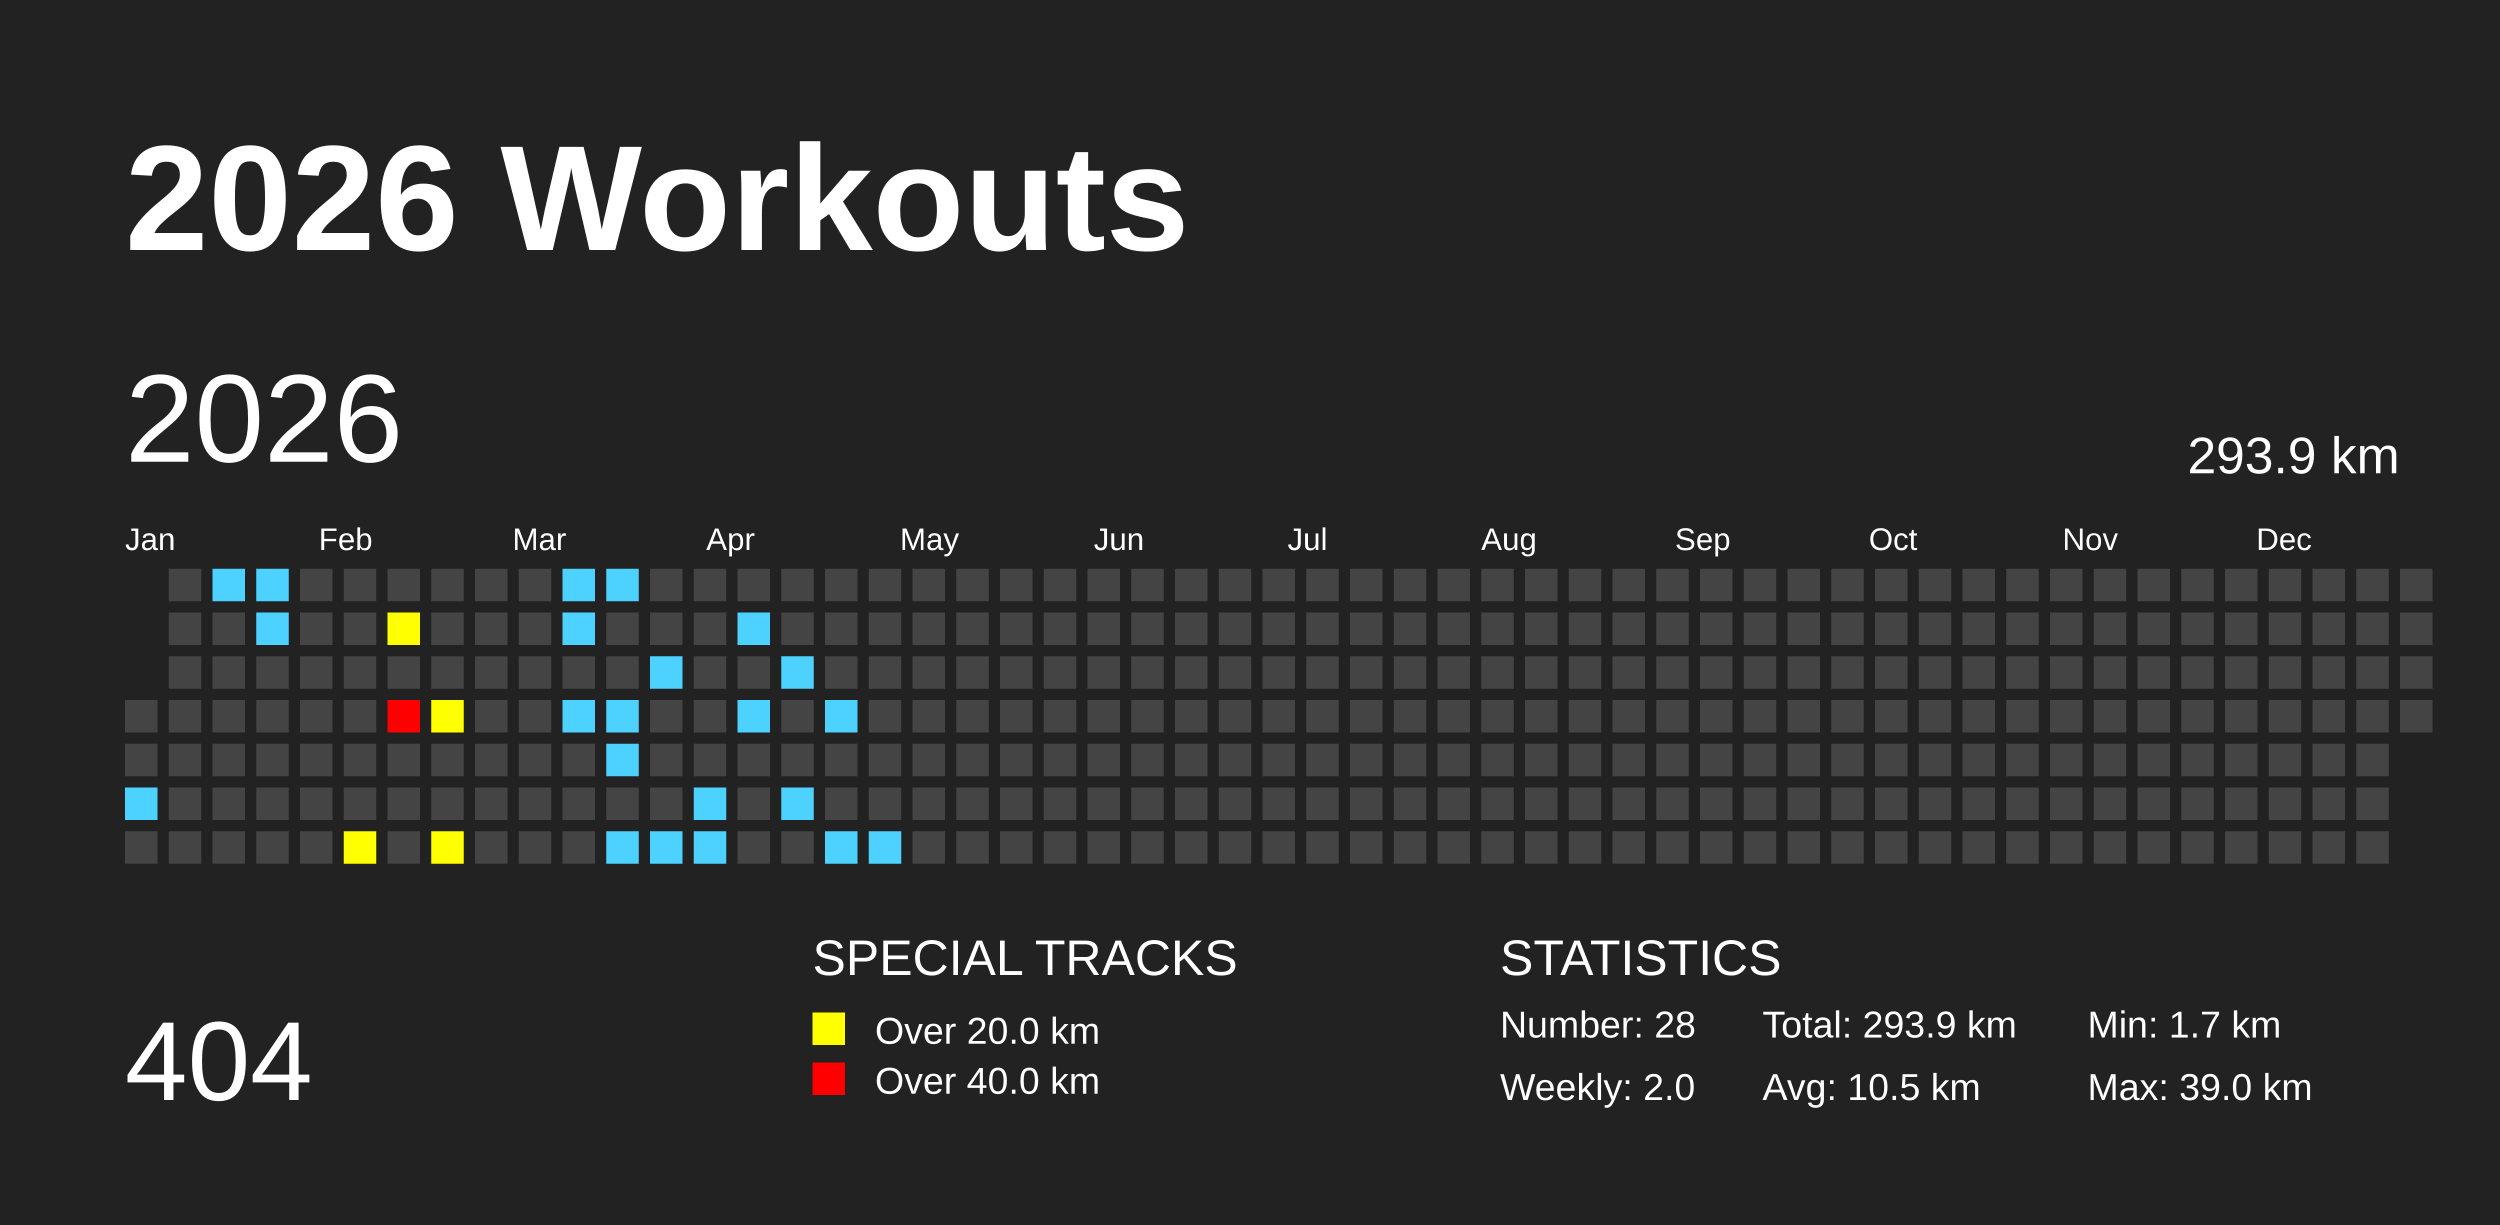
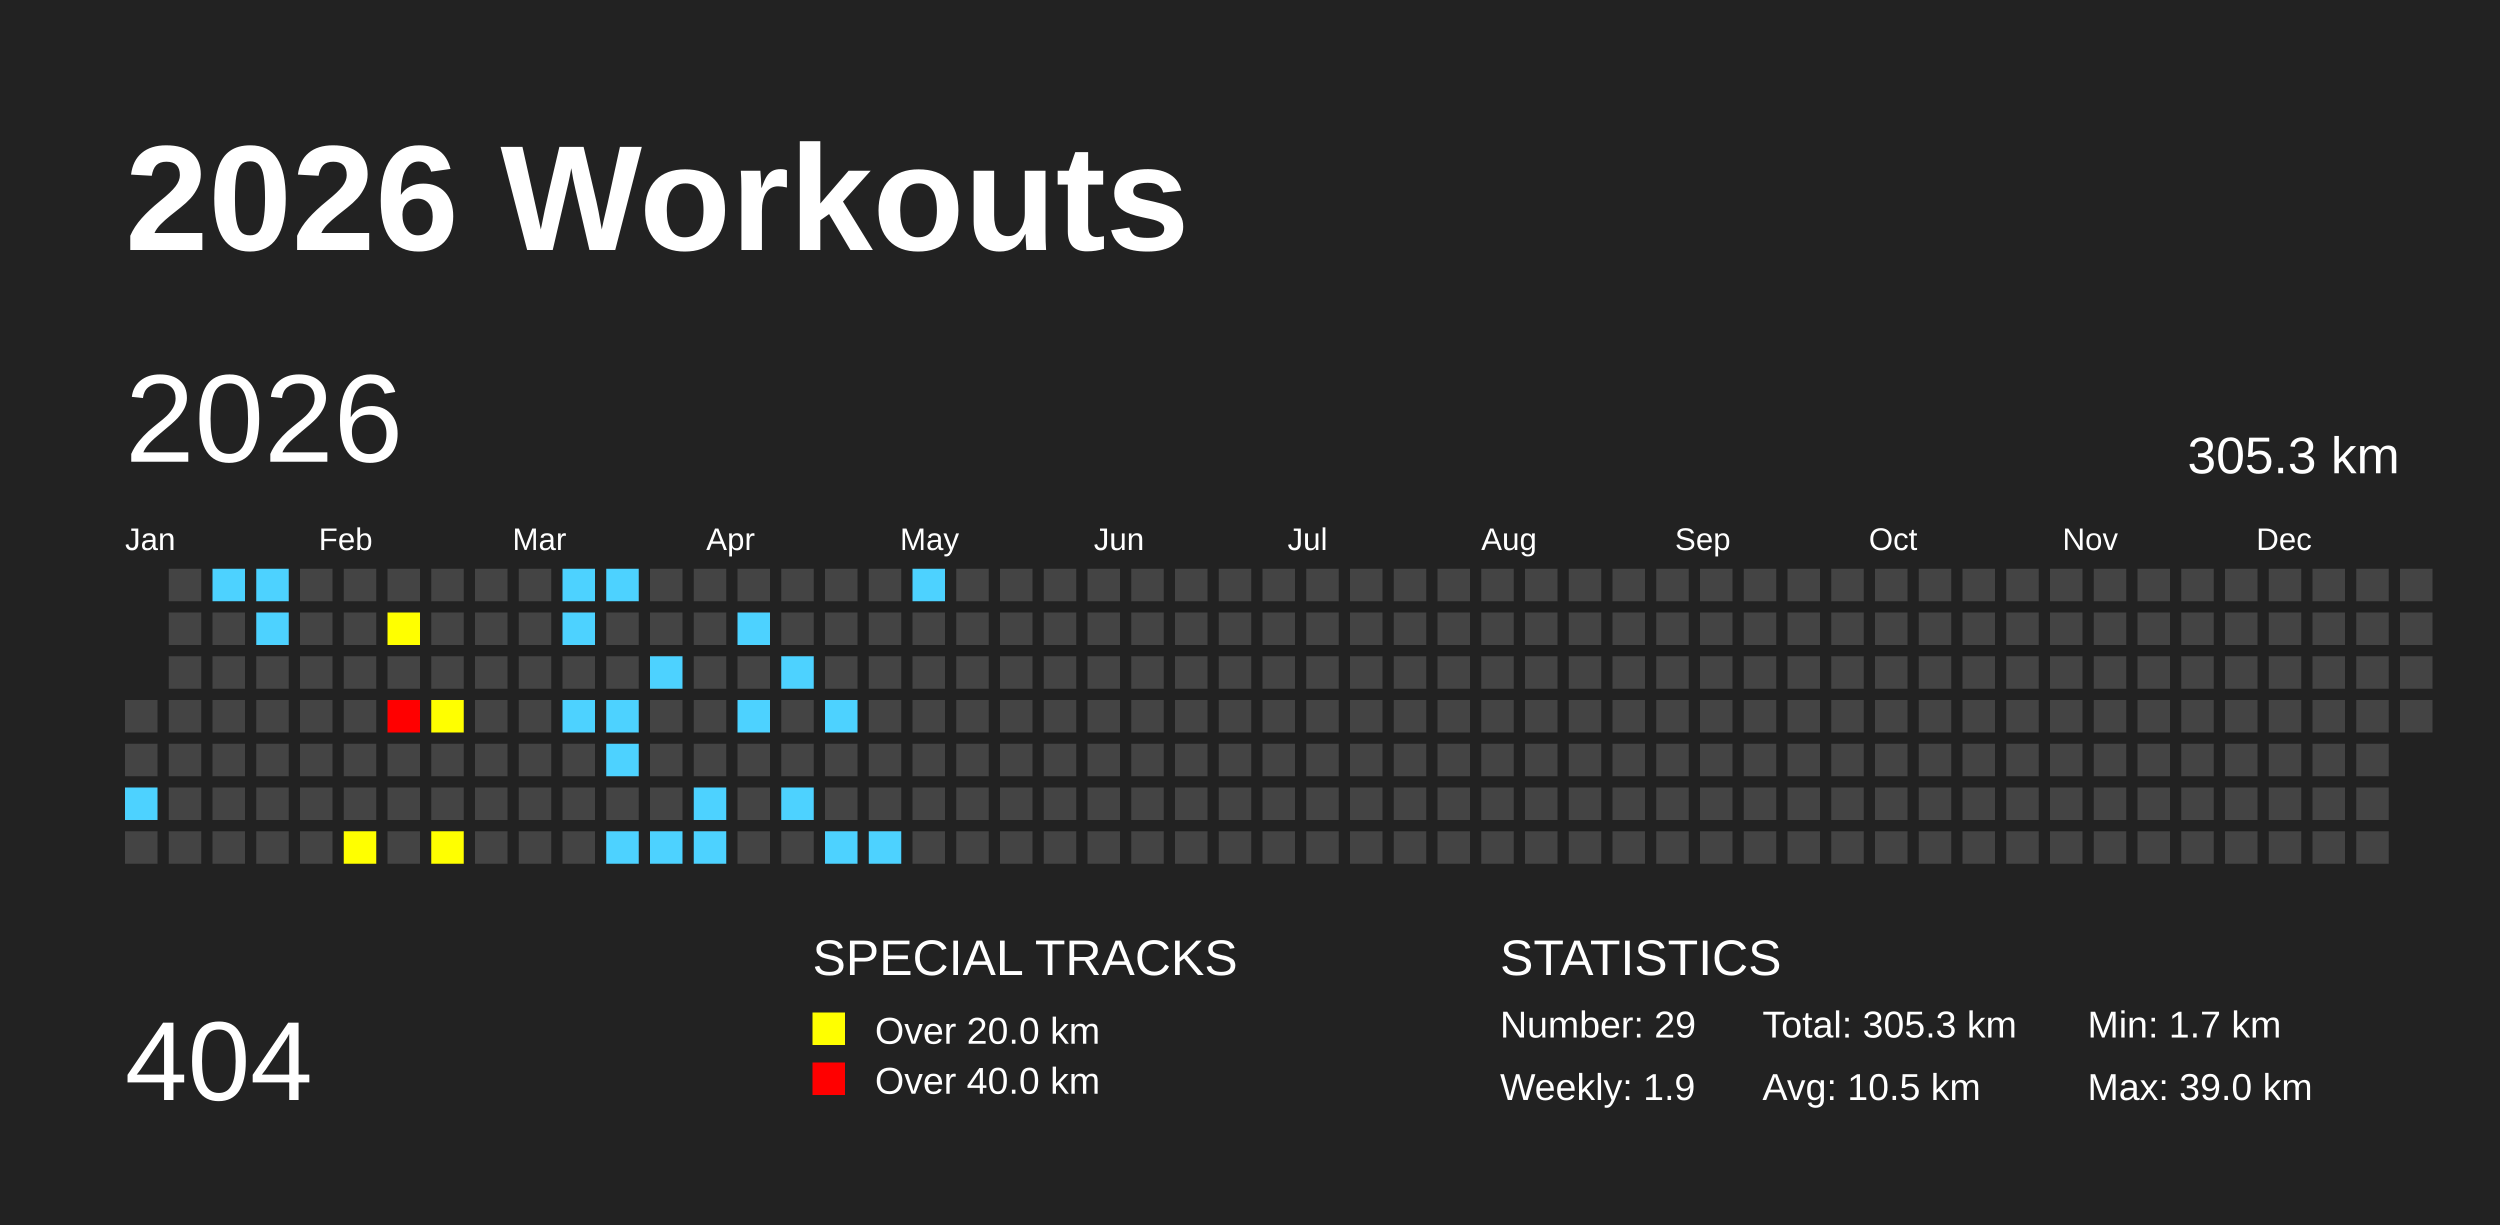
<svg xmlns="http://www.w3.org/2000/svg" baseProfile="full" height="98mm" version="1.1" viewBox="0,0,200,98" width="200mm">
  <defs />
  <rect fill="#222222" height="98" width="200" x="0" y="0" />
  <text fill="#FFFFFF" style="font-size:12px; font-family:Arial; font-weight:bold;" x="10" y="20">2026 Workouts</text>
  <text fill="#FFFFFF" style="font-size:9px; font-family:Arial" x="10" y="88">404</text>
  <text fill="#FFFFFF" style="font-size:4px; font-family:Arial" x="65" y="78">SPECIAL TRACKS</text>
  <rect fill="yellow" height="2.6" width="2.6" x="65" y="81" />
  <text fill="#FFFFFF" style="font-size:3px; font-family:Arial" x="70" y="83.5">Over 20.0 km</text>
  <rect fill="red" height="2.6" width="2.6" x="65" y="85" />
  <text fill="#FFFFFF" style="font-size:3px; font-family:Arial" x="70" y="87.5">Over 40.0 km</text>
  <text fill="#FFFFFF" style="font-size:4px; font-family:Arial" x="120" y="78">STATISTICS</text>
-   <text fill="#FFFFFF" style="font-size:3px; font-family:Arial" x="120" y="83">Number: 28</text>
-   <text fill="#FFFFFF" style="font-size:3px; font-family:Arial" x="120" y="88">Weekly: 2.0</text>
-   <text fill="#FFFFFF" style="font-size:3px; font-family:Arial" x="141" y="83">Total: 293.9 km</text>
+   <text fill="#FFFFFF" style="font-size:3px; font-family:Arial" x="120" y="83">Number: 29</text>
+   <text fill="#FFFFFF" style="font-size:3px; font-family:Arial" x="120" y="88">Weekly: 1.9</text>
+   <text fill="#FFFFFF" style="font-size:3px; font-family:Arial" x="141" y="83">Total: 305.3 km</text>
  <text fill="#FFFFFF" style="font-size:3px; font-family:Arial" x="141" y="88">Avg: 10.5 km</text>
  <text fill="#FFFFFF" style="font-size:3px; font-family:Arial" x="167" y="83">Min: 1.7 km</text>
  <text fill="#FFFFFF" style="font-size:3px; font-family:Arial" x="167" y="88">Max: 39.0 km</text>
  <text dominant-baseline="hanging" fill="#FFFFFF" style="font-size:10.0px; font-family:Arial;" x="10" y="30">2026</text>
-   <text dominant-baseline="hanging" fill="#FFFFFF" style="font-size:4.125px; font-family:Arial;" x="175" y="35">293.9 km</text>
+   <text dominant-baseline="hanging" fill="#FFFFFF" style="font-size:4.125px; font-family:Arial;" x="175" y="35">305.3 km</text>
  <text fill="#FFFFFF" style="font-size:2.5px; font-family:Arial" x="10.0" y="44">Jan</text>
  <text fill="#FFFFFF" style="font-size:2.5px; font-family:Arial" x="25.5" y="44">Feb</text>
  <text fill="#FFFFFF" style="font-size:2.5px; font-family:Arial" x="41.0" y="44">Mar</text>
  <text fill="#FFFFFF" style="font-size:2.5px; font-family:Arial" x="56.5" y="44">Apr</text>
  <text fill="#FFFFFF" style="font-size:2.5px; font-family:Arial" x="72.0" y="44">May</text>
  <text fill="#FFFFFF" style="font-size:2.5px; font-family:Arial" x="87.5" y="44">Jun</text>
  <text fill="#FFFFFF" style="font-size:2.5px; font-family:Arial" x="103.0" y="44">Jul</text>
  <text fill="#FFFFFF" style="font-size:2.5px; font-family:Arial" x="118.5" y="44">Aug</text>
  <text fill="#FFFFFF" style="font-size:2.5px; font-family:Arial" x="134.0" y="44">Sep</text>
  <text fill="#FFFFFF" style="font-size:2.5px; font-family:Arial" x="149.5" y="44">Oct</text>
  <text fill="#FFFFFF" style="font-size:2.5px; font-family:Arial" x="165.0" y="44">Nov</text>
  <text fill="#FFFFFF" style="font-size:2.5px; font-family:Arial" x="180.5" y="44">Dec</text>
  <rect fill="#444444" height="2.6" width="2.6" x="10.0" y="56.0" />
  <rect fill="#444444" height="2.6" width="2.6" x="10.0" y="59.5" />
  <rect fill="#4DD2FF" height="2.6" width="2.6" x="10.0" y="63.0" />
  <rect fill="#444444" height="2.6" width="2.6" x="10.0" y="66.5" />
  <rect fill="#444444" height="2.6" width="2.6" x="13.5" y="45.5" />
  <rect fill="#444444" height="2.6" width="2.6" x="13.5" y="49.0" />
  <rect fill="#444444" height="2.6" width="2.6" x="13.5" y="52.5" />
  <rect fill="#444444" height="2.6" width="2.6" x="13.5" y="56.0" />
  <rect fill="#444444" height="2.6" width="2.6" x="13.5" y="59.5" />
  <rect fill="#444444" height="2.6" width="2.6" x="13.5" y="63.0" />
  <rect fill="#444444" height="2.6" width="2.6" x="13.5" y="66.5" />
  <rect fill="#4DD2FF" height="2.6" width="2.6" x="17.0" y="45.5" />
  <rect fill="#444444" height="2.6" width="2.6" x="17.0" y="49.0" />
  <rect fill="#444444" height="2.6" width="2.6" x="17.0" y="52.5" />
  <rect fill="#444444" height="2.6" width="2.6" x="17.0" y="56.0" />
  <rect fill="#444444" height="2.6" width="2.6" x="17.0" y="59.5" />
  <rect fill="#444444" height="2.6" width="2.6" x="17.0" y="63.0" />
  <rect fill="#444444" height="2.6" width="2.6" x="17.0" y="66.5" />
  <rect fill="#4DD2FF" height="2.6" width="2.6" x="20.5" y="45.5" />
  <rect fill="#4DD2FF" height="2.6" width="2.6" x="20.5" y="49.0" />
  <rect fill="#444444" height="2.6" width="2.6" x="20.5" y="52.5" />
  <rect fill="#444444" height="2.6" width="2.6" x="20.5" y="56.0" />
  <rect fill="#444444" height="2.6" width="2.6" x="20.5" y="59.5" />
  <rect fill="#444444" height="2.6" width="2.6" x="20.5" y="63.0" />
  <rect fill="#444444" height="2.6" width="2.6" x="20.5" y="66.5" />
  <rect fill="#444444" height="2.6" width="2.6" x="24.0" y="45.5" />
  <rect fill="#444444" height="2.6" width="2.6" x="24.0" y="49.0" />
  <rect fill="#444444" height="2.6" width="2.6" x="24.0" y="52.5" />
  <rect fill="#444444" height="2.6" width="2.6" x="24.0" y="56.0" />
  <rect fill="#444444" height="2.6" width="2.6" x="24.0" y="59.5" />
  <rect fill="#444444" height="2.6" width="2.6" x="24.0" y="63.0" />
  <rect fill="#444444" height="2.6" width="2.6" x="24.0" y="66.5" />
  <rect fill="#444444" height="2.6" width="2.6" x="27.5" y="45.5" />
  <rect fill="#444444" height="2.6" width="2.6" x="27.5" y="49.0" />
  <rect fill="#444444" height="2.6" width="2.6" x="27.5" y="52.5" />
  <rect fill="#444444" height="2.6" width="2.6" x="27.5" y="56.0" />
  <rect fill="#444444" height="2.6" width="2.6" x="27.5" y="59.5" />
  <rect fill="#444444" height="2.6" width="2.6" x="27.5" y="63.0" />
  <rect fill="yellow" height="2.6" width="2.6" x="27.5" y="66.5" />
  <rect fill="#444444" height="2.6" width="2.6" x="31.0" y="45.5" />
  <rect fill="yellow" height="2.6" width="2.6" x="31.0" y="49.0" />
  <rect fill="#444444" height="2.6" width="2.6" x="31.0" y="52.5" />
  <rect fill="red" height="2.6" width="2.6" x="31.0" y="56.0" />
  <rect fill="#444444" height="2.6" width="2.6" x="31.0" y="59.5" />
  <rect fill="#444444" height="2.6" width="2.6" x="31.0" y="63.0" />
  <rect fill="#444444" height="2.6" width="2.6" x="31.0" y="66.5" />
  <rect fill="#444444" height="2.6" width="2.6" x="34.5" y="45.5" />
  <rect fill="#444444" height="2.6" width="2.6" x="34.5" y="49.0" />
  <rect fill="#444444" height="2.6" width="2.6" x="34.5" y="52.5" />
  <rect fill="yellow" height="2.6" width="2.6" x="34.5" y="56.0" />
  <rect fill="#444444" height="2.6" width="2.6" x="34.5" y="59.5" />
  <rect fill="#444444" height="2.6" width="2.6" x="34.5" y="63.0" />
  <rect fill="yellow" height="2.6" width="2.6" x="34.5" y="66.5" />
  <rect fill="#444444" height="2.6" width="2.6" x="38.0" y="45.5" />
  <rect fill="#444444" height="2.6" width="2.6" x="38.0" y="49.0" />
  <rect fill="#444444" height="2.6" width="2.6" x="38.0" y="52.5" />
  <rect fill="#444444" height="2.6" width="2.6" x="38.0" y="56.0" />
  <rect fill="#444444" height="2.6" width="2.6" x="38.0" y="59.5" />
  <rect fill="#444444" height="2.6" width="2.6" x="38.0" y="63.0" />
  <rect fill="#444444" height="2.6" width="2.6" x="38.0" y="66.5" />
  <rect fill="#444444" height="2.6" width="2.6" x="41.5" y="45.5" />
  <rect fill="#444444" height="2.6" width="2.6" x="41.5" y="49.0" />
  <rect fill="#444444" height="2.6" width="2.6" x="41.5" y="52.5" />
  <rect fill="#444444" height="2.6" width="2.6" x="41.5" y="56.0" />
  <rect fill="#444444" height="2.6" width="2.6" x="41.5" y="59.5" />
  <rect fill="#444444" height="2.6" width="2.6" x="41.5" y="63.0" />
  <rect fill="#444444" height="2.6" width="2.6" x="41.5" y="66.5" />
  <rect fill="#4DD2FF" height="2.6" width="2.6" x="45.0" y="45.5" />
  <rect fill="#4DD2FF" height="2.6" width="2.6" x="45.0" y="49.0" />
  <rect fill="#444444" height="2.6" width="2.6" x="45.0" y="52.5" />
  <rect fill="#4DD2FF" height="2.6" width="2.6" x="45.0" y="56.0" />
  <rect fill="#444444" height="2.6" width="2.6" x="45.0" y="59.5" />
  <rect fill="#444444" height="2.6" width="2.6" x="45.0" y="63.0" />
  <rect fill="#444444" height="2.6" width="2.6" x="45.0" y="66.5" />
  <rect fill="#4DD2FF" height="2.6" width="2.6" x="48.5" y="45.5" />
  <rect fill="#444444" height="2.6" width="2.6" x="48.5" y="49.0" />
  <rect fill="#444444" height="2.6" width="2.6" x="48.5" y="52.5" />
  <rect fill="#4DD2FF" height="2.6" width="2.6" x="48.5" y="56.0" />
  <rect fill="#4DD2FF" height="2.6" width="2.6" x="48.5" y="59.5" />
  <rect fill="#444444" height="2.6" width="2.6" x="48.5" y="63.0" />
  <rect fill="#4DD2FF" height="2.6" width="2.6" x="48.5" y="66.5" />
  <rect fill="#444444" height="2.6" width="2.6" x="52.0" y="45.5" />
  <rect fill="#444444" height="2.6" width="2.6" x="52.0" y="49.0" />
  <rect fill="#4DD2FF" height="2.6" width="2.6" x="52.0" y="52.5" />
  <rect fill="#444444" height="2.6" width="2.6" x="52.0" y="56.0" />
  <rect fill="#444444" height="2.6" width="2.6" x="52.0" y="59.5" />
  <rect fill="#444444" height="2.6" width="2.6" x="52.0" y="63.0" />
  <rect fill="#4DD2FF" height="2.6" width="2.6" x="52.0" y="66.5" />
  <rect fill="#444444" height="2.6" width="2.6" x="55.5" y="45.5" />
  <rect fill="#444444" height="2.6" width="2.6" x="55.5" y="49.0" />
  <rect fill="#444444" height="2.6" width="2.6" x="55.5" y="52.5" />
  <rect fill="#444444" height="2.6" width="2.6" x="55.5" y="56.0" />
  <rect fill="#444444" height="2.6" width="2.6" x="55.5" y="59.5" />
  <rect fill="#4DD2FF" height="2.6" width="2.6" x="55.5" y="63.0" />
  <rect fill="#4DD2FF" height="2.6" width="2.6" x="55.5" y="66.5" />
  <rect fill="#444444" height="2.6" width="2.6" x="59.0" y="45.5" />
  <rect fill="#4DD2FF" height="2.6" width="2.6" x="59.0" y="49.0" />
  <rect fill="#444444" height="2.6" width="2.6" x="59.0" y="52.5" />
  <rect fill="#4DD2FF" height="2.6" width="2.6" x="59.0" y="56.0" />
  <rect fill="#444444" height="2.6" width="2.6" x="59.0" y="59.5" />
  <rect fill="#444444" height="2.6" width="2.6" x="59.0" y="63.0" />
  <rect fill="#444444" height="2.6" width="2.6" x="59.0" y="66.5" />
  <rect fill="#444444" height="2.6" width="2.6" x="62.5" y="45.5" />
  <rect fill="#444444" height="2.6" width="2.6" x="62.5" y="49.0" />
  <rect fill="#4DD2FF" height="2.6" width="2.6" x="62.5" y="52.5" />
  <rect fill="#444444" height="2.6" width="2.6" x="62.5" y="56.0" />
  <rect fill="#444444" height="2.6" width="2.6" x="62.5" y="59.5" />
  <rect fill="#4DD2FF" height="2.6" width="2.6" x="62.5" y="63.0" />
  <rect fill="#444444" height="2.6" width="2.6" x="62.5" y="66.5" />
  <rect fill="#444444" height="2.6" width="2.6" x="66.0" y="45.5" />
  <rect fill="#444444" height="2.6" width="2.6" x="66.0" y="49.0" />
  <rect fill="#444444" height="2.6" width="2.6" x="66.0" y="52.5" />
  <rect fill="#4DD2FF" height="2.6" width="2.6" x="66.0" y="56.0" />
  <rect fill="#444444" height="2.6" width="2.6" x="66.0" y="59.5" />
  <rect fill="#444444" height="2.6" width="2.6" x="66.0" y="63.0" />
  <rect fill="#4DD2FF" height="2.6" width="2.6" x="66.0" y="66.5" />
  <rect fill="#444444" height="2.6" width="2.6" x="69.5" y="45.5" />
  <rect fill="#444444" height="2.6" width="2.6" x="69.5" y="49.0" />
  <rect fill="#444444" height="2.6" width="2.6" x="69.5" y="52.5" />
  <rect fill="#444444" height="2.6" width="2.6" x="69.5" y="56.0" />
  <rect fill="#444444" height="2.6" width="2.6" x="69.5" y="59.5" />
  <rect fill="#444444" height="2.6" width="2.6" x="69.5" y="63.0" />
  <rect fill="#4DD2FF" height="2.6" width="2.6" x="69.5" y="66.5" />
-   <rect fill="#444444" height="2.6" width="2.6" x="73.0" y="45.5" />
+   <rect fill="#4DD2FF" height="2.6" width="2.6" x="73.0" y="45.5" />
  <rect fill="#444444" height="2.6" width="2.6" x="73.0" y="49.0" />
  <rect fill="#444444" height="2.6" width="2.6" x="73.0" y="52.5" />
  <rect fill="#444444" height="2.6" width="2.6" x="73.0" y="56.0" />
  <rect fill="#444444" height="2.6" width="2.6" x="73.0" y="59.5" />
  <rect fill="#444444" height="2.6" width="2.6" x="73.0" y="63.0" />
  <rect fill="#444444" height="2.6" width="2.6" x="73.0" y="66.5" />
  <rect fill="#444444" height="2.6" width="2.6" x="76.5" y="45.5" />
  <rect fill="#444444" height="2.6" width="2.6" x="76.5" y="49.0" />
  <rect fill="#444444" height="2.6" width="2.6" x="76.5" y="52.5" />
  <rect fill="#444444" height="2.6" width="2.6" x="76.5" y="56.0" />
  <rect fill="#444444" height="2.6" width="2.6" x="76.5" y="59.5" />
  <rect fill="#444444" height="2.6" width="2.6" x="76.5" y="63.0" />
  <rect fill="#444444" height="2.6" width="2.6" x="76.5" y="66.5" />
  <rect fill="#444444" height="2.6" width="2.6" x="80.0" y="45.5" />
  <rect fill="#444444" height="2.6" width="2.6" x="80.0" y="49.0" />
  <rect fill="#444444" height="2.6" width="2.6" x="80.0" y="52.5" />
  <rect fill="#444444" height="2.6" width="2.6" x="80.0" y="56.0" />
  <rect fill="#444444" height="2.6" width="2.6" x="80.0" y="59.5" />
  <rect fill="#444444" height="2.6" width="2.6" x="80.0" y="63.0" />
  <rect fill="#444444" height="2.6" width="2.6" x="80.0" y="66.5" />
  <rect fill="#444444" height="2.6" width="2.6" x="83.5" y="45.5" />
  <rect fill="#444444" height="2.6" width="2.6" x="83.5" y="49.0" />
  <rect fill="#444444" height="2.6" width="2.6" x="83.5" y="52.5" />
  <rect fill="#444444" height="2.6" width="2.6" x="83.5" y="56.0" />
  <rect fill="#444444" height="2.6" width="2.6" x="83.5" y="59.5" />
  <rect fill="#444444" height="2.6" width="2.6" x="83.5" y="63.0" />
  <rect fill="#444444" height="2.6" width="2.6" x="83.5" y="66.5" />
  <rect fill="#444444" height="2.6" width="2.6" x="87.0" y="45.5" />
  <rect fill="#444444" height="2.6" width="2.6" x="87.0" y="49.0" />
  <rect fill="#444444" height="2.6" width="2.6" x="87.0" y="52.5" />
  <rect fill="#444444" height="2.6" width="2.6" x="87.0" y="56.0" />
  <rect fill="#444444" height="2.6" width="2.6" x="87.0" y="59.5" />
  <rect fill="#444444" height="2.6" width="2.6" x="87.0" y="63.0" />
  <rect fill="#444444" height="2.6" width="2.6" x="87.0" y="66.5" />
  <rect fill="#444444" height="2.6" width="2.6" x="90.5" y="45.5" />
  <rect fill="#444444" height="2.6" width="2.6" x="90.5" y="49.0" />
  <rect fill="#444444" height="2.6" width="2.6" x="90.5" y="52.5" />
  <rect fill="#444444" height="2.6" width="2.6" x="90.5" y="56.0" />
  <rect fill="#444444" height="2.6" width="2.6" x="90.5" y="59.5" />
  <rect fill="#444444" height="2.6" width="2.6" x="90.5" y="63.0" />
  <rect fill="#444444" height="2.6" width="2.6" x="90.5" y="66.5" />
  <rect fill="#444444" height="2.6" width="2.6" x="94.0" y="45.5" />
  <rect fill="#444444" height="2.6" width="2.6" x="94.0" y="49.0" />
  <rect fill="#444444" height="2.6" width="2.6" x="94.0" y="52.5" />
  <rect fill="#444444" height="2.6" width="2.6" x="94.0" y="56.0" />
  <rect fill="#444444" height="2.6" width="2.6" x="94.0" y="59.5" />
  <rect fill="#444444" height="2.6" width="2.6" x="94.0" y="63.0" />
  <rect fill="#444444" height="2.6" width="2.6" x="94.0" y="66.5" />
  <rect fill="#444444" height="2.6" width="2.6" x="97.5" y="45.5" />
  <rect fill="#444444" height="2.6" width="2.6" x="97.5" y="49.0" />
  <rect fill="#444444" height="2.6" width="2.6" x="97.5" y="52.5" />
  <rect fill="#444444" height="2.6" width="2.6" x="97.5" y="56.0" />
  <rect fill="#444444" height="2.6" width="2.6" x="97.5" y="59.5" />
  <rect fill="#444444" height="2.6" width="2.6" x="97.5" y="63.0" />
  <rect fill="#444444" height="2.6" width="2.6" x="97.5" y="66.5" />
  <rect fill="#444444" height="2.6" width="2.6" x="101.0" y="45.5" />
  <rect fill="#444444" height="2.6" width="2.6" x="101.0" y="49.0" />
  <rect fill="#444444" height="2.6" width="2.6" x="101.0" y="52.5" />
  <rect fill="#444444" height="2.6" width="2.6" x="101.0" y="56.0" />
  <rect fill="#444444" height="2.6" width="2.6" x="101.0" y="59.5" />
  <rect fill="#444444" height="2.6" width="2.6" x="101.0" y="63.0" />
  <rect fill="#444444" height="2.6" width="2.6" x="101.0" y="66.5" />
  <rect fill="#444444" height="2.6" width="2.6" x="104.5" y="45.5" />
  <rect fill="#444444" height="2.6" width="2.6" x="104.5" y="49.0" />
  <rect fill="#444444" height="2.6" width="2.6" x="104.5" y="52.5" />
  <rect fill="#444444" height="2.6" width="2.6" x="104.5" y="56.0" />
  <rect fill="#444444" height="2.6" width="2.6" x="104.5" y="59.5" />
  <rect fill="#444444" height="2.6" width="2.6" x="104.5" y="63.0" />
  <rect fill="#444444" height="2.6" width="2.6" x="104.5" y="66.5" />
  <rect fill="#444444" height="2.6" width="2.6" x="108.0" y="45.5" />
  <rect fill="#444444" height="2.6" width="2.6" x="108.0" y="49.0" />
  <rect fill="#444444" height="2.6" width="2.6" x="108.0" y="52.5" />
  <rect fill="#444444" height="2.6" width="2.6" x="108.0" y="56.0" />
  <rect fill="#444444" height="2.6" width="2.6" x="108.0" y="59.5" />
  <rect fill="#444444" height="2.6" width="2.6" x="108.0" y="63.0" />
  <rect fill="#444444" height="2.6" width="2.6" x="108.0" y="66.5" />
  <rect fill="#444444" height="2.6" width="2.6" x="111.5" y="45.5" />
  <rect fill="#444444" height="2.6" width="2.6" x="111.5" y="49.0" />
  <rect fill="#444444" height="2.6" width="2.6" x="111.5" y="52.5" />
  <rect fill="#444444" height="2.6" width="2.6" x="111.5" y="56.0" />
  <rect fill="#444444" height="2.6" width="2.6" x="111.5" y="59.5" />
  <rect fill="#444444" height="2.6" width="2.6" x="111.5" y="63.0" />
  <rect fill="#444444" height="2.6" width="2.6" x="111.5" y="66.5" />
  <rect fill="#444444" height="2.6" width="2.6" x="115.0" y="45.5" />
  <rect fill="#444444" height="2.6" width="2.6" x="115.0" y="49.0" />
  <rect fill="#444444" height="2.6" width="2.6" x="115.0" y="52.5" />
  <rect fill="#444444" height="2.6" width="2.6" x="115.0" y="56.0" />
  <rect fill="#444444" height="2.6" width="2.6" x="115.0" y="59.5" />
  <rect fill="#444444" height="2.6" width="2.6" x="115.0" y="63.0" />
  <rect fill="#444444" height="2.6" width="2.6" x="115.0" y="66.5" />
  <rect fill="#444444" height="2.6" width="2.6" x="118.5" y="45.5" />
  <rect fill="#444444" height="2.6" width="2.6" x="118.5" y="49.0" />
  <rect fill="#444444" height="2.6" width="2.6" x="118.5" y="52.5" />
  <rect fill="#444444" height="2.6" width="2.6" x="118.5" y="56.0" />
  <rect fill="#444444" height="2.6" width="2.6" x="118.5" y="59.5" />
  <rect fill="#444444" height="2.6" width="2.6" x="118.5" y="63.0" />
  <rect fill="#444444" height="2.6" width="2.6" x="118.5" y="66.5" />
  <rect fill="#444444" height="2.6" width="2.6" x="122.0" y="45.5" />
  <rect fill="#444444" height="2.6" width="2.6" x="122.0" y="49.0" />
  <rect fill="#444444" height="2.6" width="2.6" x="122.0" y="52.5" />
  <rect fill="#444444" height="2.6" width="2.6" x="122.0" y="56.0" />
  <rect fill="#444444" height="2.6" width="2.6" x="122.0" y="59.5" />
  <rect fill="#444444" height="2.6" width="2.6" x="122.0" y="63.0" />
  <rect fill="#444444" height="2.6" width="2.6" x="122.0" y="66.5" />
  <rect fill="#444444" height="2.6" width="2.6" x="125.5" y="45.5" />
  <rect fill="#444444" height="2.6" width="2.6" x="125.5" y="49.0" />
  <rect fill="#444444" height="2.6" width="2.6" x="125.5" y="52.5" />
  <rect fill="#444444" height="2.6" width="2.6" x="125.5" y="56.0" />
  <rect fill="#444444" height="2.6" width="2.6" x="125.5" y="59.5" />
  <rect fill="#444444" height="2.6" width="2.6" x="125.5" y="63.0" />
  <rect fill="#444444" height="2.6" width="2.6" x="125.5" y="66.5" />
  <rect fill="#444444" height="2.6" width="2.6" x="129.0" y="45.5" />
  <rect fill="#444444" height="2.6" width="2.6" x="129.0" y="49.0" />
  <rect fill="#444444" height="2.6" width="2.6" x="129.0" y="52.5" />
  <rect fill="#444444" height="2.6" width="2.6" x="129.0" y="56.0" />
  <rect fill="#444444" height="2.6" width="2.6" x="129.0" y="59.5" />
  <rect fill="#444444" height="2.6" width="2.6" x="129.0" y="63.0" />
  <rect fill="#444444" height="2.6" width="2.6" x="129.0" y="66.5" />
  <rect fill="#444444" height="2.6" width="2.6" x="132.5" y="45.5" />
  <rect fill="#444444" height="2.6" width="2.6" x="132.5" y="49.0" />
  <rect fill="#444444" height="2.6" width="2.6" x="132.5" y="52.5" />
  <rect fill="#444444" height="2.6" width="2.6" x="132.5" y="56.0" />
  <rect fill="#444444" height="2.6" width="2.6" x="132.5" y="59.5" />
  <rect fill="#444444" height="2.6" width="2.6" x="132.5" y="63.0" />
  <rect fill="#444444" height="2.6" width="2.6" x="132.5" y="66.5" />
  <rect fill="#444444" height="2.6" width="2.6" x="136.0" y="45.5" />
  <rect fill="#444444" height="2.6" width="2.6" x="136.0" y="49.0" />
  <rect fill="#444444" height="2.6" width="2.6" x="136.0" y="52.5" />
  <rect fill="#444444" height="2.6" width="2.6" x="136.0" y="56.0" />
  <rect fill="#444444" height="2.6" width="2.6" x="136.0" y="59.5" />
  <rect fill="#444444" height="2.6" width="2.6" x="136.0" y="63.0" />
  <rect fill="#444444" height="2.6" width="2.6" x="136.0" y="66.5" />
  <rect fill="#444444" height="2.6" width="2.6" x="139.5" y="45.5" />
  <rect fill="#444444" height="2.6" width="2.6" x="139.5" y="49.0" />
  <rect fill="#444444" height="2.6" width="2.6" x="139.5" y="52.5" />
  <rect fill="#444444" height="2.6" width="2.6" x="139.5" y="56.0" />
  <rect fill="#444444" height="2.6" width="2.6" x="139.5" y="59.5" />
  <rect fill="#444444" height="2.6" width="2.6" x="139.5" y="63.0" />
  <rect fill="#444444" height="2.6" width="2.6" x="139.5" y="66.5" />
  <rect fill="#444444" height="2.6" width="2.6" x="143.0" y="45.5" />
  <rect fill="#444444" height="2.6" width="2.6" x="143.0" y="49.0" />
  <rect fill="#444444" height="2.6" width="2.6" x="143.0" y="52.5" />
  <rect fill="#444444" height="2.6" width="2.6" x="143.0" y="56.0" />
  <rect fill="#444444" height="2.6" width="2.6" x="143.0" y="59.5" />
  <rect fill="#444444" height="2.6" width="2.6" x="143.0" y="63.0" />
  <rect fill="#444444" height="2.6" width="2.6" x="143.0" y="66.5" />
  <rect fill="#444444" height="2.6" width="2.6" x="146.5" y="45.5" />
  <rect fill="#444444" height="2.6" width="2.6" x="146.5" y="49.0" />
  <rect fill="#444444" height="2.6" width="2.6" x="146.5" y="52.5" />
  <rect fill="#444444" height="2.6" width="2.6" x="146.5" y="56.0" />
  <rect fill="#444444" height="2.6" width="2.6" x="146.5" y="59.5" />
  <rect fill="#444444" height="2.6" width="2.6" x="146.5" y="63.0" />
  <rect fill="#444444" height="2.6" width="2.6" x="146.5" y="66.5" />
  <rect fill="#444444" height="2.6" width="2.6" x="150.0" y="45.5" />
  <rect fill="#444444" height="2.6" width="2.6" x="150.0" y="49.0" />
  <rect fill="#444444" height="2.6" width="2.6" x="150.0" y="52.5" />
  <rect fill="#444444" height="2.6" width="2.6" x="150.0" y="56.0" />
  <rect fill="#444444" height="2.6" width="2.6" x="150.0" y="59.5" />
  <rect fill="#444444" height="2.6" width="2.6" x="150.0" y="63.0" />
  <rect fill="#444444" height="2.6" width="2.6" x="150.0" y="66.5" />
  <rect fill="#444444" height="2.6" width="2.6" x="153.5" y="45.5" />
  <rect fill="#444444" height="2.6" width="2.6" x="153.5" y="49.0" />
  <rect fill="#444444" height="2.6" width="2.6" x="153.5" y="52.5" />
  <rect fill="#444444" height="2.6" width="2.6" x="153.5" y="56.0" />
  <rect fill="#444444" height="2.6" width="2.6" x="153.5" y="59.5" />
  <rect fill="#444444" height="2.6" width="2.6" x="153.5" y="63.0" />
  <rect fill="#444444" height="2.6" width="2.6" x="153.5" y="66.5" />
  <rect fill="#444444" height="2.6" width="2.6" x="157.0" y="45.5" />
  <rect fill="#444444" height="2.6" width="2.6" x="157.0" y="49.0" />
  <rect fill="#444444" height="2.6" width="2.6" x="157.0" y="52.5" />
  <rect fill="#444444" height="2.6" width="2.6" x="157.0" y="56.0" />
  <rect fill="#444444" height="2.6" width="2.6" x="157.0" y="59.5" />
  <rect fill="#444444" height="2.6" width="2.6" x="157.0" y="63.0" />
  <rect fill="#444444" height="2.6" width="2.6" x="157.0" y="66.5" />
  <rect fill="#444444" height="2.6" width="2.6" x="160.5" y="45.5" />
  <rect fill="#444444" height="2.6" width="2.6" x="160.5" y="49.0" />
  <rect fill="#444444" height="2.6" width="2.6" x="160.5" y="52.5" />
  <rect fill="#444444" height="2.6" width="2.6" x="160.5" y="56.0" />
  <rect fill="#444444" height="2.6" width="2.6" x="160.5" y="59.5" />
  <rect fill="#444444" height="2.6" width="2.6" x="160.5" y="63.0" />
  <rect fill="#444444" height="2.6" width="2.6" x="160.5" y="66.5" />
  <rect fill="#444444" height="2.6" width="2.6" x="164.0" y="45.5" />
  <rect fill="#444444" height="2.6" width="2.6" x="164.0" y="49.0" />
  <rect fill="#444444" height="2.6" width="2.6" x="164.0" y="52.5" />
  <rect fill="#444444" height="2.6" width="2.6" x="164.0" y="56.0" />
  <rect fill="#444444" height="2.6" width="2.6" x="164.0" y="59.5" />
  <rect fill="#444444" height="2.6" width="2.6" x="164.0" y="63.0" />
  <rect fill="#444444" height="2.6" width="2.6" x="164.0" y="66.5" />
  <rect fill="#444444" height="2.6" width="2.6" x="167.5" y="45.5" />
  <rect fill="#444444" height="2.6" width="2.6" x="167.5" y="49.0" />
  <rect fill="#444444" height="2.6" width="2.6" x="167.5" y="52.5" />
  <rect fill="#444444" height="2.6" width="2.6" x="167.5" y="56.0" />
  <rect fill="#444444" height="2.6" width="2.6" x="167.5" y="59.5" />
  <rect fill="#444444" height="2.6" width="2.6" x="167.5" y="63.0" />
  <rect fill="#444444" height="2.6" width="2.6" x="167.5" y="66.5" />
  <rect fill="#444444" height="2.6" width="2.6" x="171.0" y="45.5" />
  <rect fill="#444444" height="2.6" width="2.6" x="171.0" y="49.0" />
  <rect fill="#444444" height="2.6" width="2.6" x="171.0" y="52.5" />
  <rect fill="#444444" height="2.6" width="2.6" x="171.0" y="56.0" />
  <rect fill="#444444" height="2.6" width="2.6" x="171.0" y="59.5" />
  <rect fill="#444444" height="2.6" width="2.6" x="171.0" y="63.0" />
  <rect fill="#444444" height="2.6" width="2.6" x="171.0" y="66.5" />
  <rect fill="#444444" height="2.6" width="2.6" x="174.5" y="45.5" />
  <rect fill="#444444" height="2.6" width="2.6" x="174.5" y="49.0" />
  <rect fill="#444444" height="2.6" width="2.6" x="174.5" y="52.5" />
  <rect fill="#444444" height="2.6" width="2.6" x="174.5" y="56.0" />
  <rect fill="#444444" height="2.6" width="2.6" x="174.5" y="59.5" />
  <rect fill="#444444" height="2.6" width="2.6" x="174.5" y="63.0" />
  <rect fill="#444444" height="2.6" width="2.6" x="174.5" y="66.5" />
  <rect fill="#444444" height="2.6" width="2.6" x="178.0" y="45.5" />
  <rect fill="#444444" height="2.6" width="2.6" x="178.0" y="49.0" />
  <rect fill="#444444" height="2.6" width="2.6" x="178.0" y="52.5" />
  <rect fill="#444444" height="2.6" width="2.6" x="178.0" y="56.0" />
  <rect fill="#444444" height="2.6" width="2.6" x="178.0" y="59.5" />
  <rect fill="#444444" height="2.6" width="2.6" x="178.0" y="63.0" />
  <rect fill="#444444" height="2.6" width="2.6" x="178.0" y="66.5" />
  <rect fill="#444444" height="2.6" width="2.6" x="181.5" y="45.5" />
  <rect fill="#444444" height="2.6" width="2.6" x="181.5" y="49.0" />
  <rect fill="#444444" height="2.6" width="2.6" x="181.5" y="52.5" />
  <rect fill="#444444" height="2.6" width="2.6" x="181.5" y="56.0" />
  <rect fill="#444444" height="2.6" width="2.6" x="181.5" y="59.5" />
  <rect fill="#444444" height="2.6" width="2.6" x="181.5" y="63.0" />
  <rect fill="#444444" height="2.6" width="2.6" x="181.5" y="66.5" />
  <rect fill="#444444" height="2.6" width="2.6" x="185.0" y="45.5" />
  <rect fill="#444444" height="2.6" width="2.6" x="185.0" y="49.0" />
  <rect fill="#444444" height="2.6" width="2.6" x="185.0" y="52.5" />
  <rect fill="#444444" height="2.6" width="2.6" x="185.0" y="56.0" />
  <rect fill="#444444" height="2.6" width="2.6" x="185.0" y="59.5" />
  <rect fill="#444444" height="2.6" width="2.6" x="185.0" y="63.0" />
  <rect fill="#444444" height="2.6" width="2.6" x="185.0" y="66.5" />
  <rect fill="#444444" height="2.6" width="2.6" x="188.5" y="45.5" />
  <rect fill="#444444" height="2.6" width="2.6" x="188.5" y="49.0" />
  <rect fill="#444444" height="2.6" width="2.6" x="188.5" y="52.5" />
  <rect fill="#444444" height="2.6" width="2.6" x="188.5" y="56.0" />
  <rect fill="#444444" height="2.6" width="2.6" x="188.5" y="59.5" />
  <rect fill="#444444" height="2.6" width="2.6" x="188.5" y="63.0" />
  <rect fill="#444444" height="2.6" width="2.6" x="188.5" y="66.5" />
  <rect fill="#444444" height="2.6" width="2.6" x="192.0" y="45.5" />
  <rect fill="#444444" height="2.6" width="2.6" x="192.0" y="49.0" />
  <rect fill="#444444" height="2.6" width="2.6" x="192.0" y="52.5" />
  <rect fill="#444444" height="2.6" width="2.6" x="192.0" y="56.0" />
</svg>
